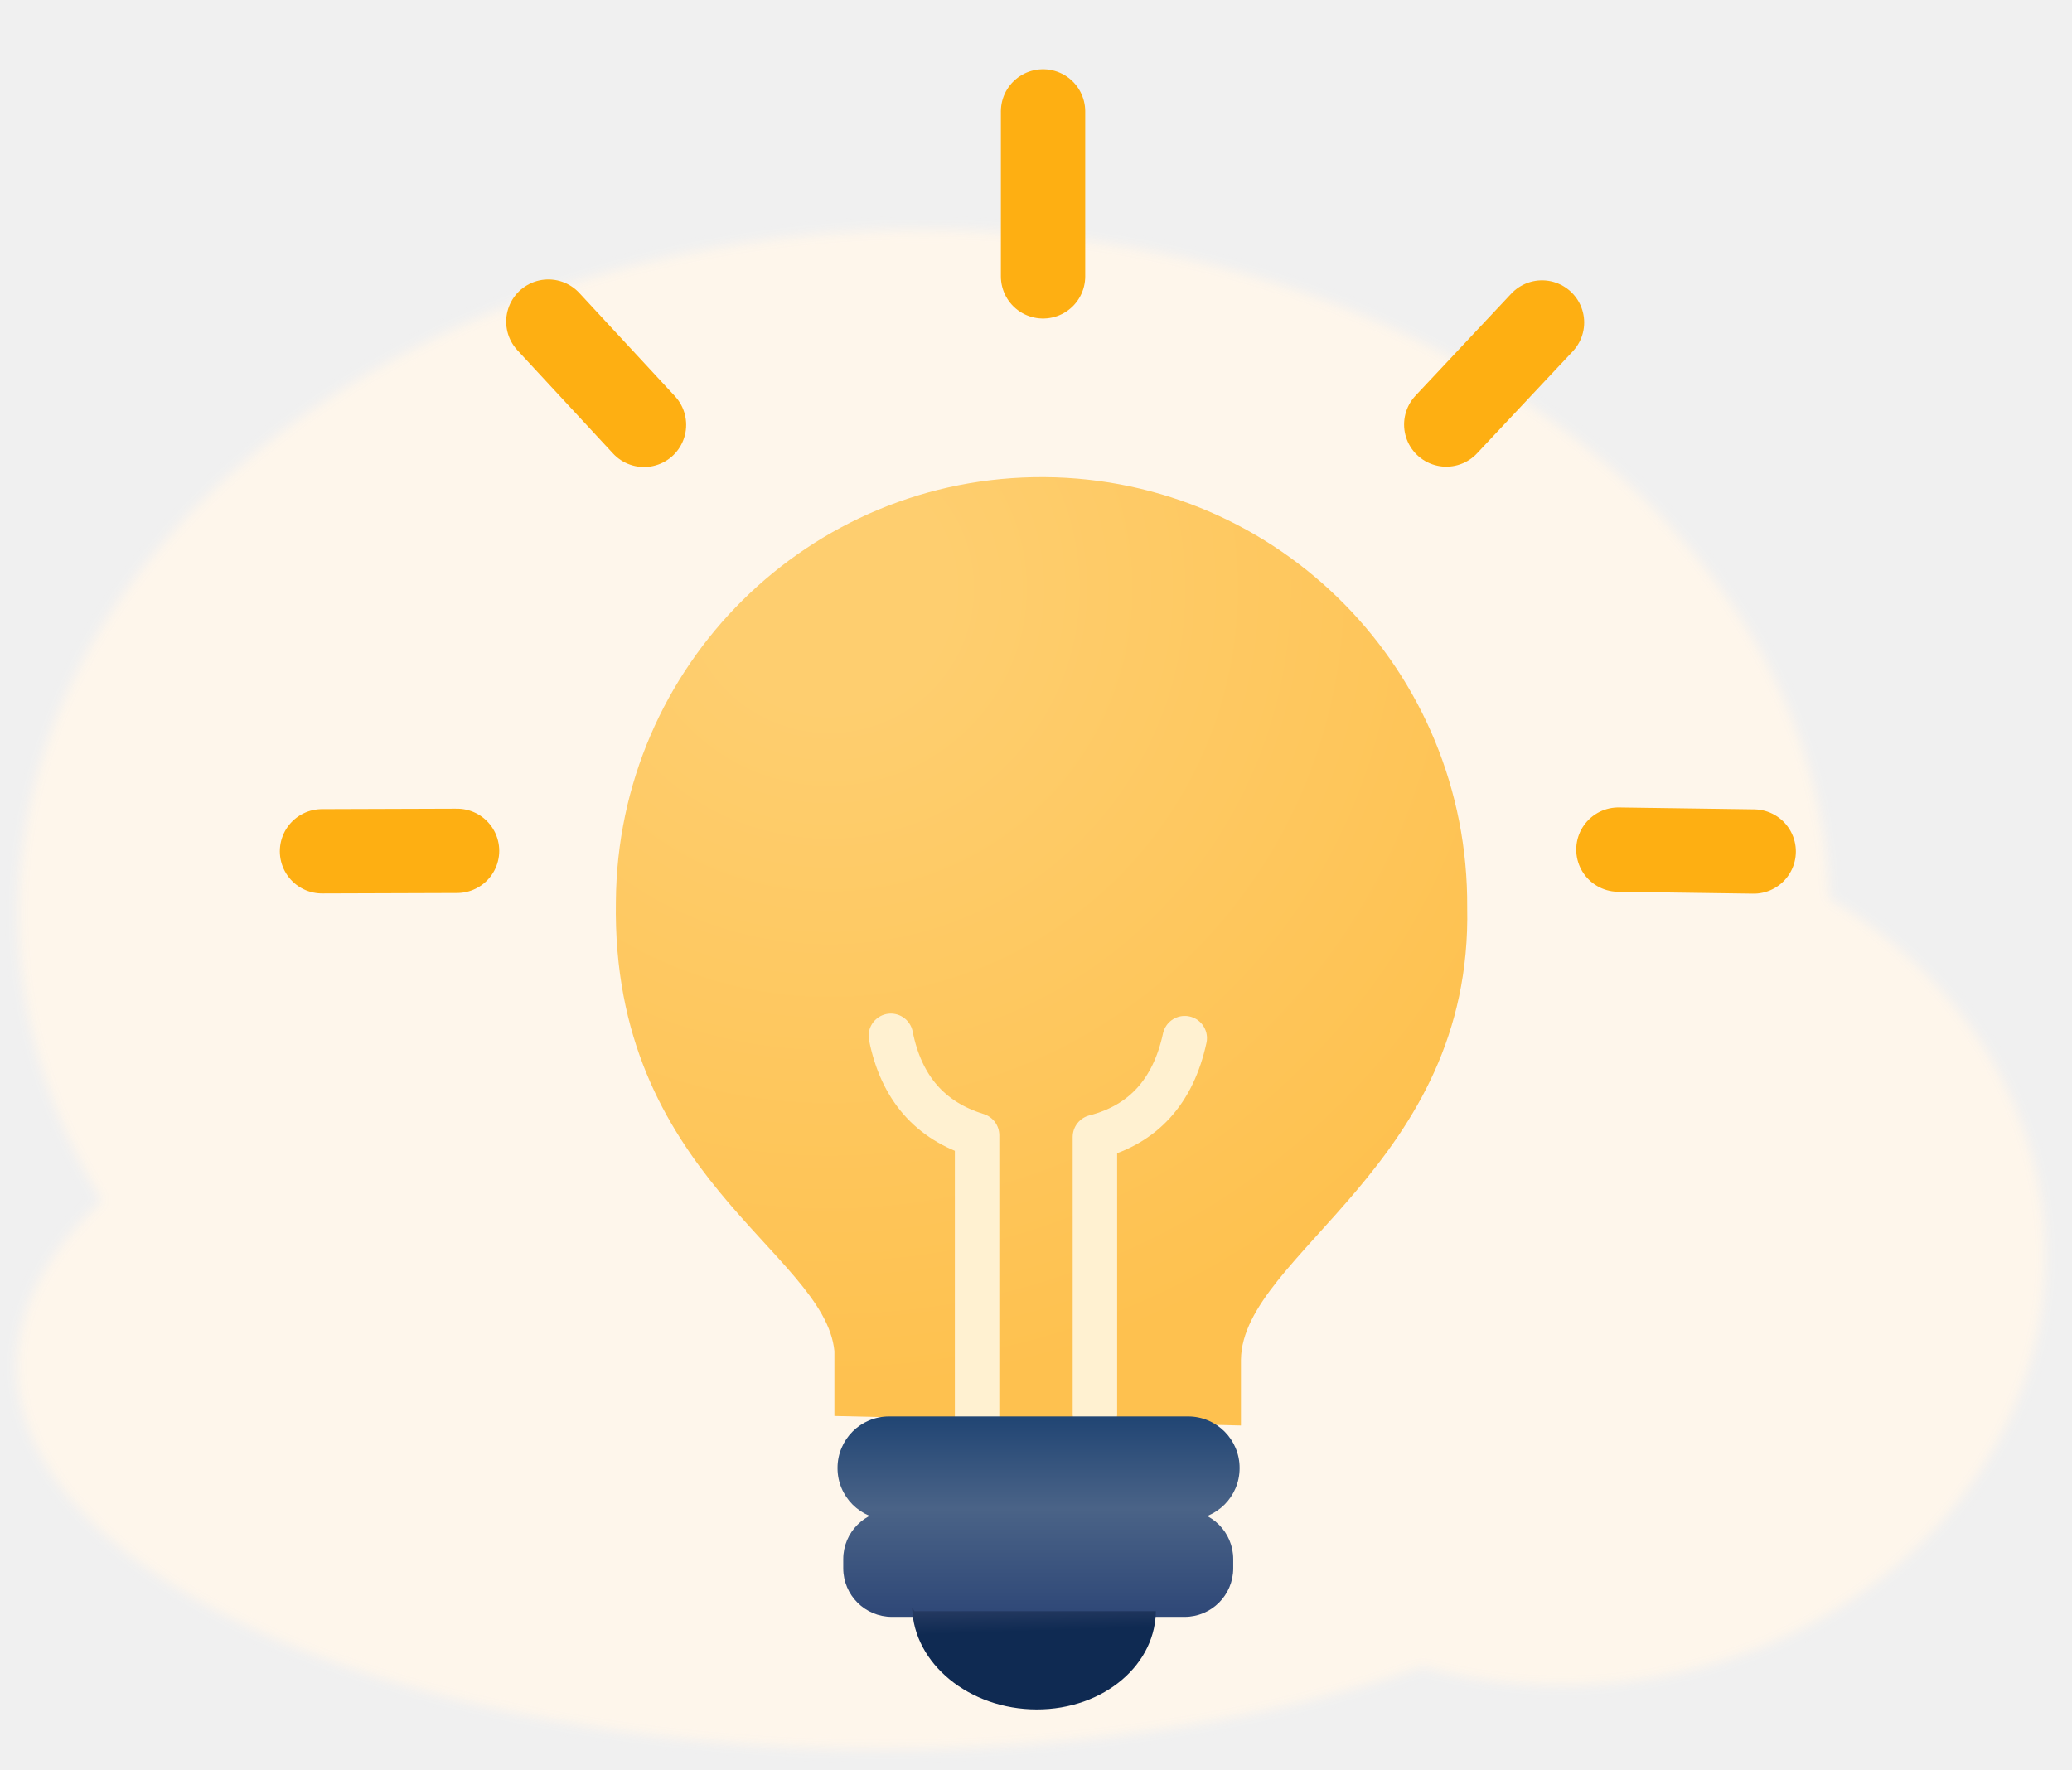
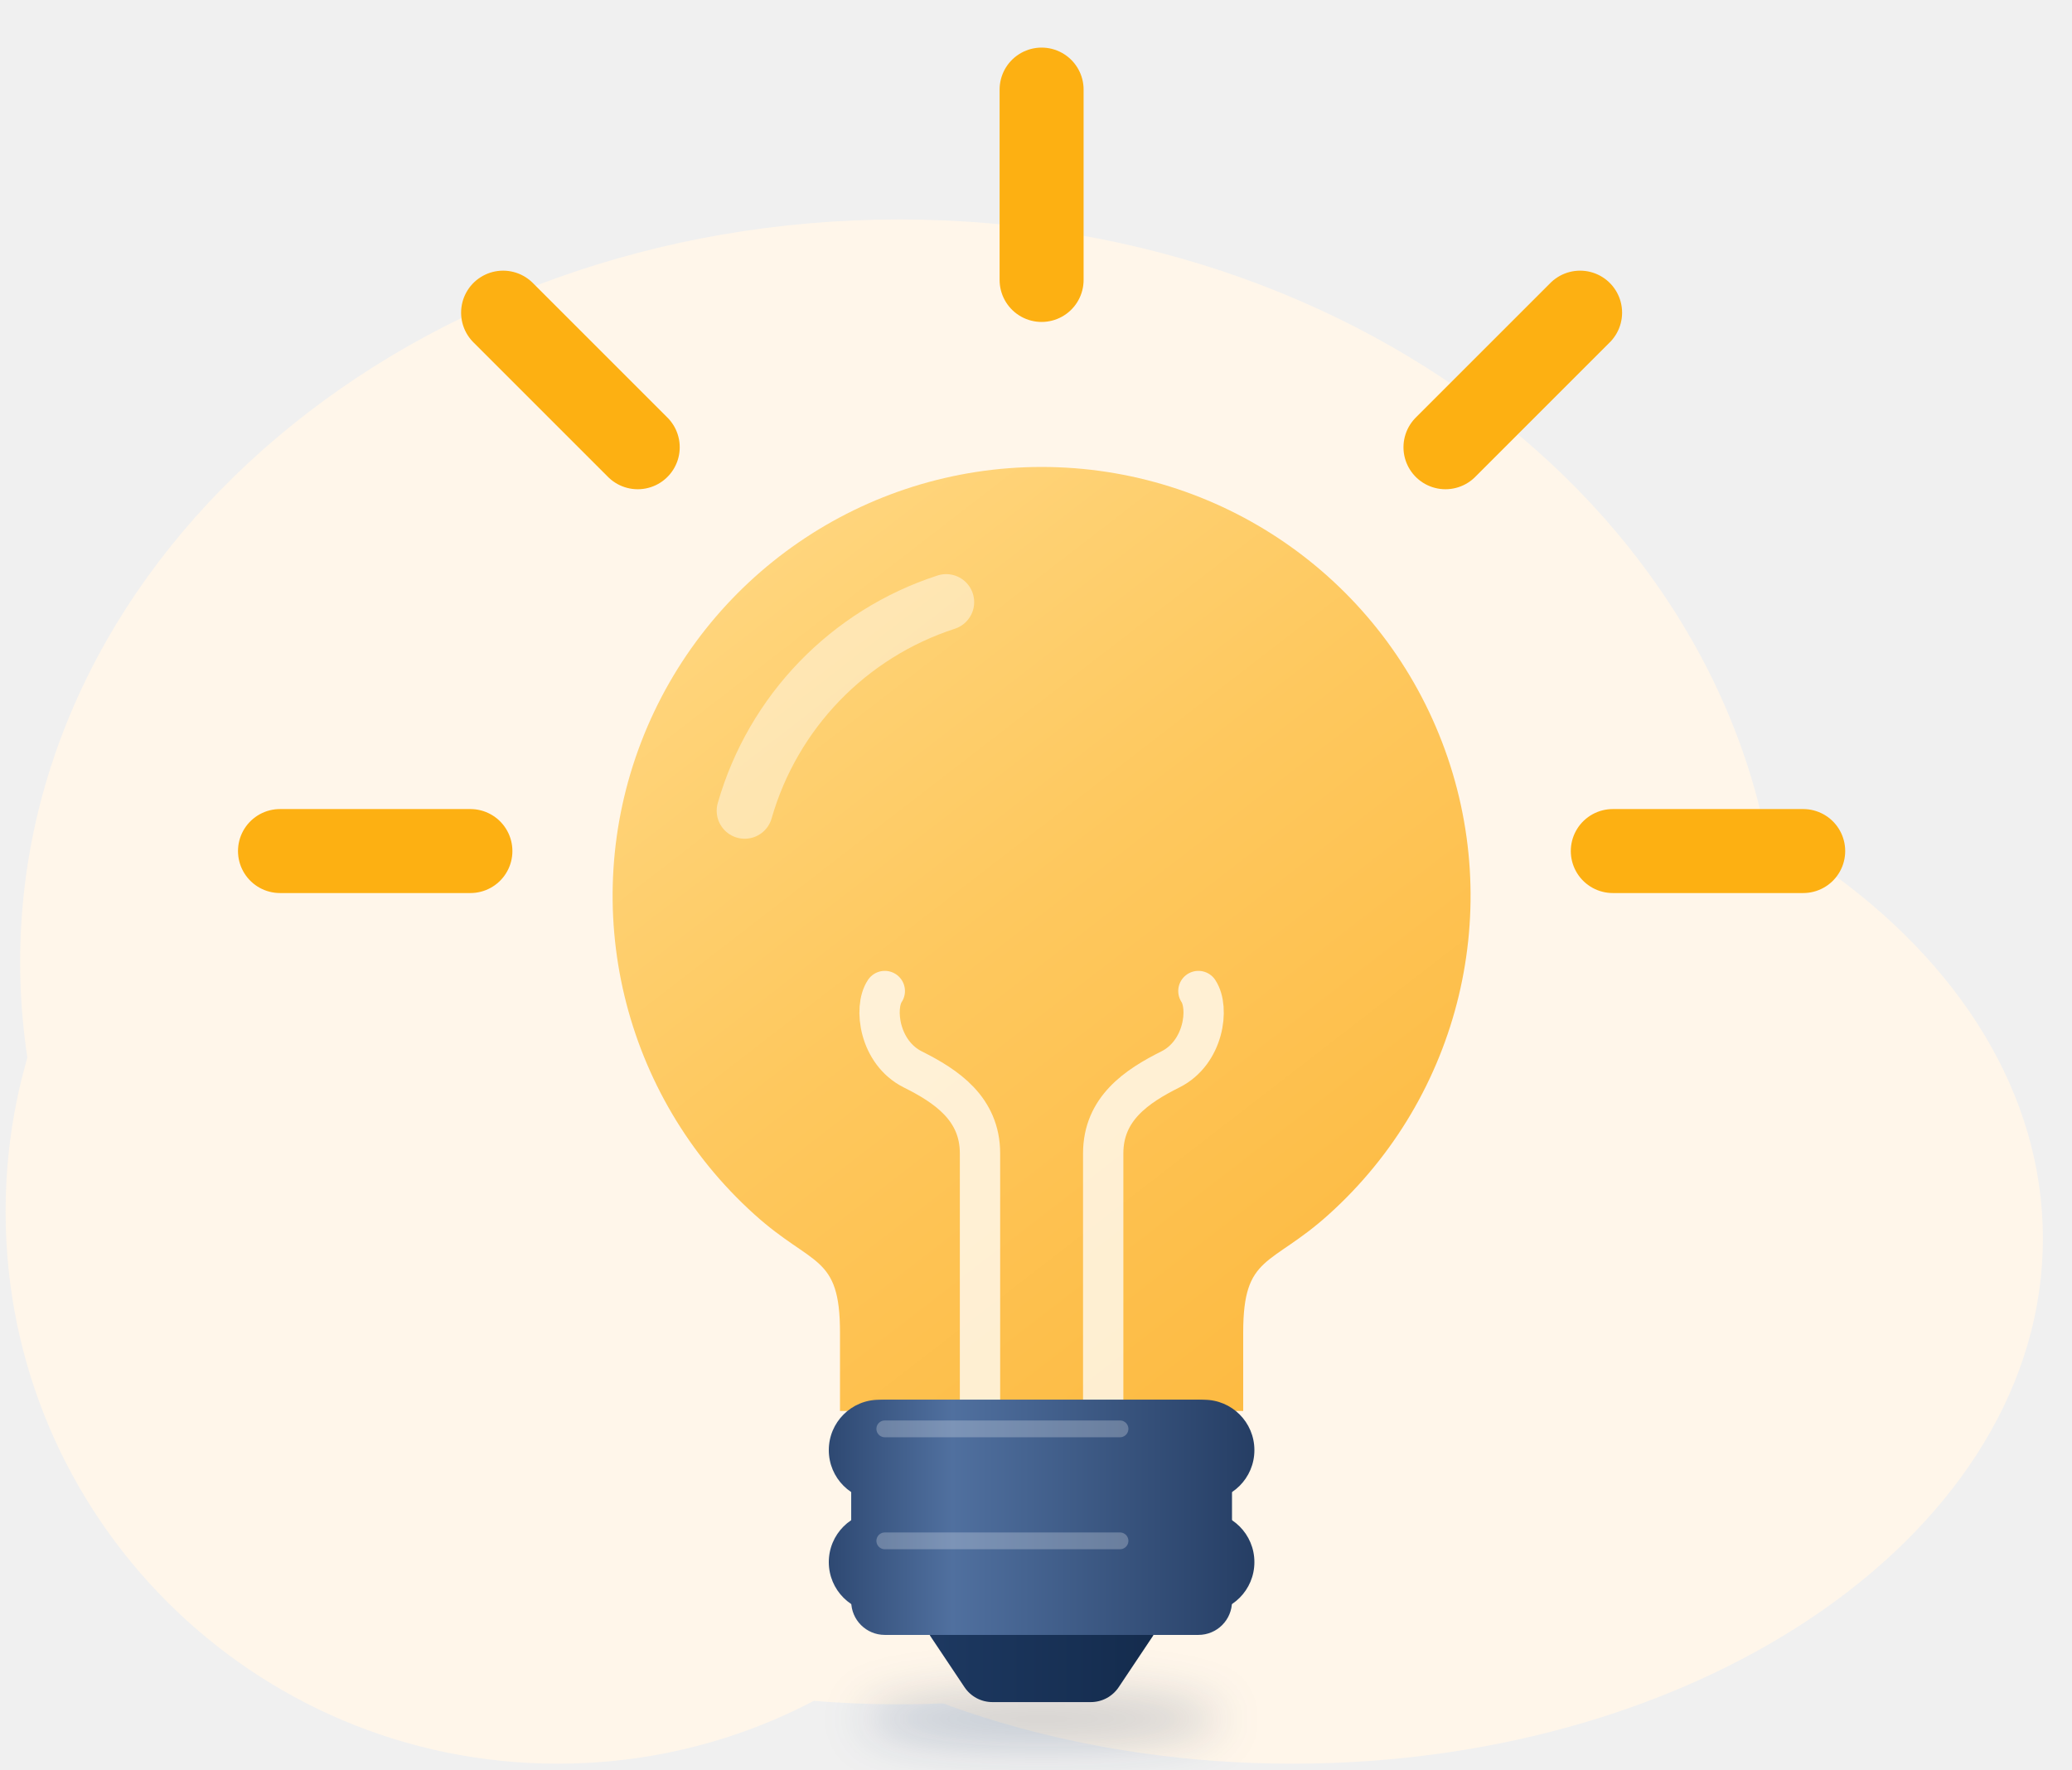
<svg xmlns="http://www.w3.org/2000/svg" viewBox="0 0 185 158" width="185" height="158">
  <defs>
-     <filter id="sfuma-alone" x="-30%" y="-30%" width="160%" height="160%">
-       <feGaussianBlur stdDeviation="0.5" />
+     <filter id="sfuma-ombra" filterUnits="userSpaceOnUse" x="0" y="0" width="185" height="158">
+       <feGaussianBlur stdDeviation="2" />
    </filter>
-     <radialGradient id="giallo-lampadina" gradientUnits="userSpaceOnUse" cx="74.03" cy="52.53" r="76.08">
-       <stop offset="0.139" stop-color="#FECE6F" />
-       <stop offset="0.945" stop-color="#FEC14F" />
-     </radialGradient>
-     <linearGradient id="blu-attacco" gradientUnits="userSpaceOnUse" x1="0" y1="126.06" x2="0" y2="143.9">
-       <stop offset="0.042" stop-color="#224674" />
-       <stop offset="0.484" stop-color="#4A6387" />
-       <stop offset="0.993" stop-color="#304978" />
+     <linearGradient id="vetro-luce" gradientUnits="userSpaceOnUse" x1="54.7" y1="41.7" x2="119.81" y2="126">
+       <stop offset="0" stop-color="#FFDA88" />
+       <stop offset="0.5" stop-color="#FEC85E" />
+       <stop offset="1" stop-color="#FDB93F" />
    </linearGradient>
-     <linearGradient id="blu-fondo" gradientUnits="userSpaceOnUse" x1="-0.08" y1="146.14" x2="0" y2="148.64">
-       <stop offset="0.067" stop-color="#273B62" />
-       <stop offset="0.985" stop-color="#0F2A52" />
+     <linearGradient id="attacco-luce" gradientUnits="userSpaceOnUse" x1="73" y1="0" x2="113" y2="0">
+       <stop offset="0" stop-color="#2B456E" />
+       <stop offset="0.3" stop-color="#50709F" />
+       <stop offset="1" stop-color="#243C62" />
+     </linearGradient>
+     <linearGradient id="punta-luce" gradientUnits="userSpaceOnUse" x1="81" y1="0" x2="105" y2="0">
+       <stop offset="0" stop-color="#1E3A63" />
+       <stop offset="1" stop-color="#132A4B" />
    </linearGradient>
  </defs>
-   <g id="nuvola" fill="#FEF6EB" filter="url(#sfuma-alone)">
-     <ellipse id="nuvola-alto" cx="82.5" cy="81.59" rx="80.84" ry="61.09" />
-     <ellipse id="nuvola-destra" cx="139.46" cy="112.17" rx="43.14" ry="38.32" />
-     <ellipse id="nuvola-basso" cx="79" cy="122.01" rx="77.47" ry="34.2" />
+   <g id="nuvola" fill="#FFF6EA">
+     <ellipse cx="80.3" cy="85.9" rx="78.5" ry="66.3" />
+     <ellipse cx="115.4" cy="110.6" rx="67" ry="46.9" />
+     <ellipse cx="49.8" cy="108.2" rx="49.3" ry="49.3" />
  </g>
-   <g id="raggi" stroke="#FEAF12" stroke-width="7.53" stroke-linecap="round" fill="none">
-     <path id="raggio-alto" fill="none" d="M93.13 9.95 L93.13 24.68" />
-     <path id="raggio-alto-sinistro" fill="none" d="M48.96 28.72 L57.5 37.94" />
-     <path id="raggio-alto-destro" fill="none" d="M137.68 28.8 L129.13 37.91" />
-     <path id="raggio-sinistro" fill="none" d="M28.75 76.02 L40.81 75.98" />
-     <path id="raggio-destro" fill="none" d="M144.5 75.87 L156.58 76.04" />
+   <g id="raggi">
+     <path id="raggio-1" d="M42 76 L25 76" stroke="#FDB012" stroke-width="7.5" stroke-linecap="round" fill="none" />
+     <path id="raggio-2" d="M56.94 39.94 L44.92 27.92" stroke="#FDB012" stroke-width="7.5" stroke-linecap="round" fill="none" />
+     <path id="raggio-3" d="M93 25 L93 8" stroke="#FDB012" stroke-width="7.5" stroke-linecap="round" fill="none" />
+     <path id="raggio-4" d="M129.06 39.94 L141.08 27.92" stroke="#FDB012" stroke-width="7.5" stroke-linecap="round" fill="none" />
+     <path id="raggio-5" d="M144 76 L161 76" stroke="#FDB012" stroke-width="7.5" stroke-linecap="round" fill="none" />
  </g>
+   <ellipse id="ombra" cx="93" cy="153.5" rx="16" ry="2.5" fill="#1E3A66" opacity="0.2" filter="url(#sfuma-ombra)" />
  <g id="lampadina">
-     <path id="vetro" d="M74.5 126.45 V120.65 C73.62 111.81 54.56 105.03 54.99 80.5 A37.81 37.96 0.02 0 1 131 81.03 C131.49 104 110.92 112 110.8 121.42 V127.3 Z" fill="url(#giallo-lampadina)" />
-     <g id="filamento" stroke="#FFF1D1" stroke-width="3.97" stroke-linecap="round" stroke-linejoin="round" fill="none">
-       <path id="filamento-sinistro" fill="none" d="M79.54 92.5 Q80.92 99.44 87.24 101.38 V127" />
-       <path id="filamento-destro" fill="none" d="M105.78 92.71 Q104.23 99.86 97.76 101.53 V126.25" />
+     <path id="bulbo" d="M75 126 L75 119 C75 112 72.57 113.15 67.37 108.46 A38.3 38.3 0 1 1 118.63 108.46 C113.43 113.15 111 112 111 119 L111 126 Z" fill="url(#vetro-luce)" />
+     <path id="bulbo-riflesso" d="M66.49 72.4 A27.58 27.58 0 0 1 84.48 53.77" stroke="#FFFFFF" stroke-opacity="0.45" stroke-width="5" stroke-linecap="round" fill="none" />
+     <path id="filamento" d="M87.5 125 L87.5 103 C87.5 99 84.5 97 81.5 95.5 C78.5 94 78 90 79 88.5 M98.5 125 L98.5 103 C98.5 99 101.5 97 104.5 95.5 C107.5 94 108 90 107 88.5" stroke="#FFFFFF" stroke-opacity="0.75" stroke-width="3.6" stroke-linecap="round" stroke-linejoin="round" fill="none" />
+     <g id="attacco">
+       <path id="attacco-punta" d="M84.74 143 L101.26 143 C102.86 143 103.81 144.78 102.93 146.11 L99.89 150.66 C99.33 151.5 98.4 152 97.39 152 L88.61 152 C87.6 152 86.67 151.5 86.11 150.66 L83.07 146.11 C82.19 144.78 83.14 143 84.74 143 Z" fill="url(#punta-luce)" />
+       <path id="attacco-corpo" d="M79 125 L107 125 C108.66 125 110 126.34 110 128 L110 143 C110 144.66 108.66 146 107 146 L79 146 C77.34 146 76 144.66 76 143 L76 128 C76 126.34 77.34 125 79 125 Z" fill="url(#attacco-luce)" />
+       <path id="attacco-anello-1" d="M78.5 125 L107.5 125 C109.99 125 112 127.01 112 129.5 L112 129.5 C112 131.99 109.99 134 107.5 134 L78.5 134 C76.01 134 74 131.99 74 129.5 L74 129.5 C74 127.01 76.01 125 78.5 125 Z" fill="url(#attacco-luce)" />
+       <path d="M79 127.6 H100" stroke="#FFFFFF" stroke-opacity="0.25" stroke-width="1.5" stroke-linecap="round" />
+       <path id="attacco-anello-2" d="M78.5 135 L107.5 135 C109.99 135 112 137.01 112 139.5 L112 139.5 C112 141.99 109.99 144 107.5 144 L78.5 144 C76.01 144 74 141.99 74 139.5 L74 139.5 C74 137.01 76.01 135 78.5 135 Z" fill="url(#attacco-luce)" />
+       <path d="M79 137.6 H100" stroke="#FFFFFF" stroke-opacity="0.25" stroke-width="1.5" stroke-linecap="round" />
    </g>
-     <rect id="attacco-alto" x="74.78" y="126.49" width="35.9" height="9.22" rx="4.6" fill="url(#blu-attacco)" />
-     <rect id="attacco-basso" x="75.29" y="134.89" width="34.82" height="9.5" rx="4.34" fill="url(#blu-attacco)" />
-     <path id="attacco-fondo" d="M81.65 143.88 H103.2 V143.59 A9.63 8.02 3.71 0 1 81.44 143.56 Z" fill="url(#blu-fondo)" />
  </g>
</svg>
